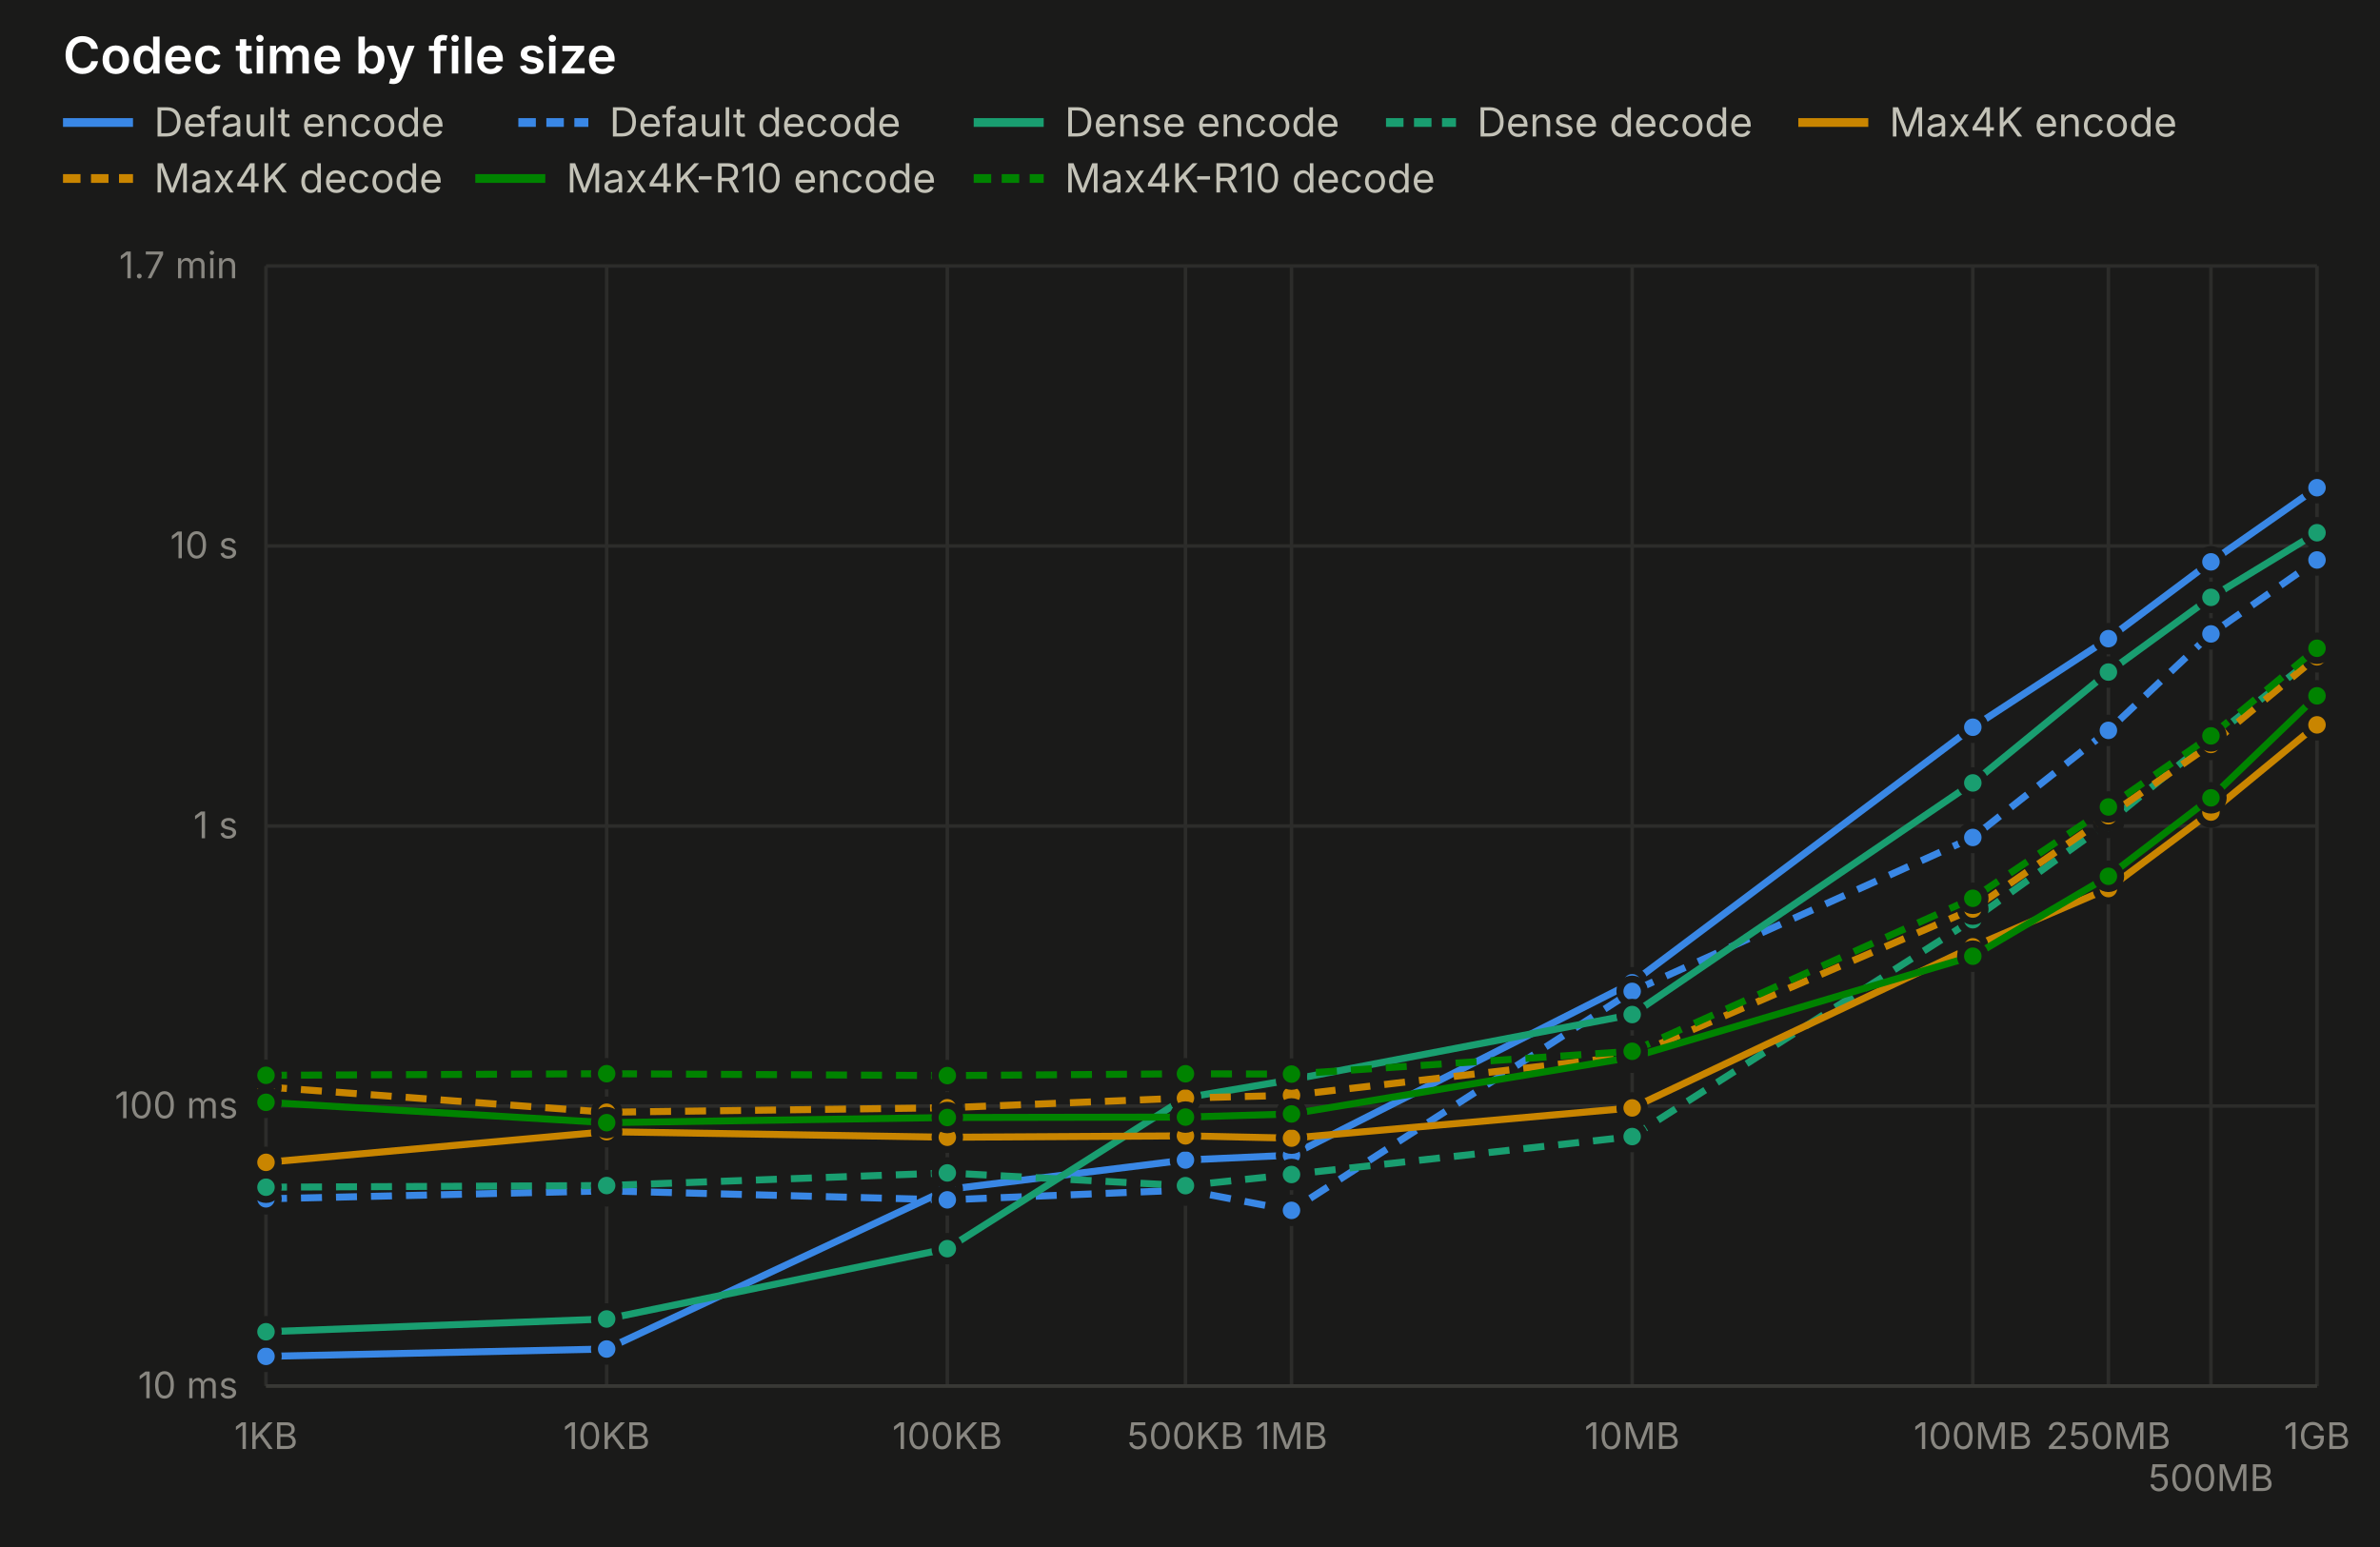
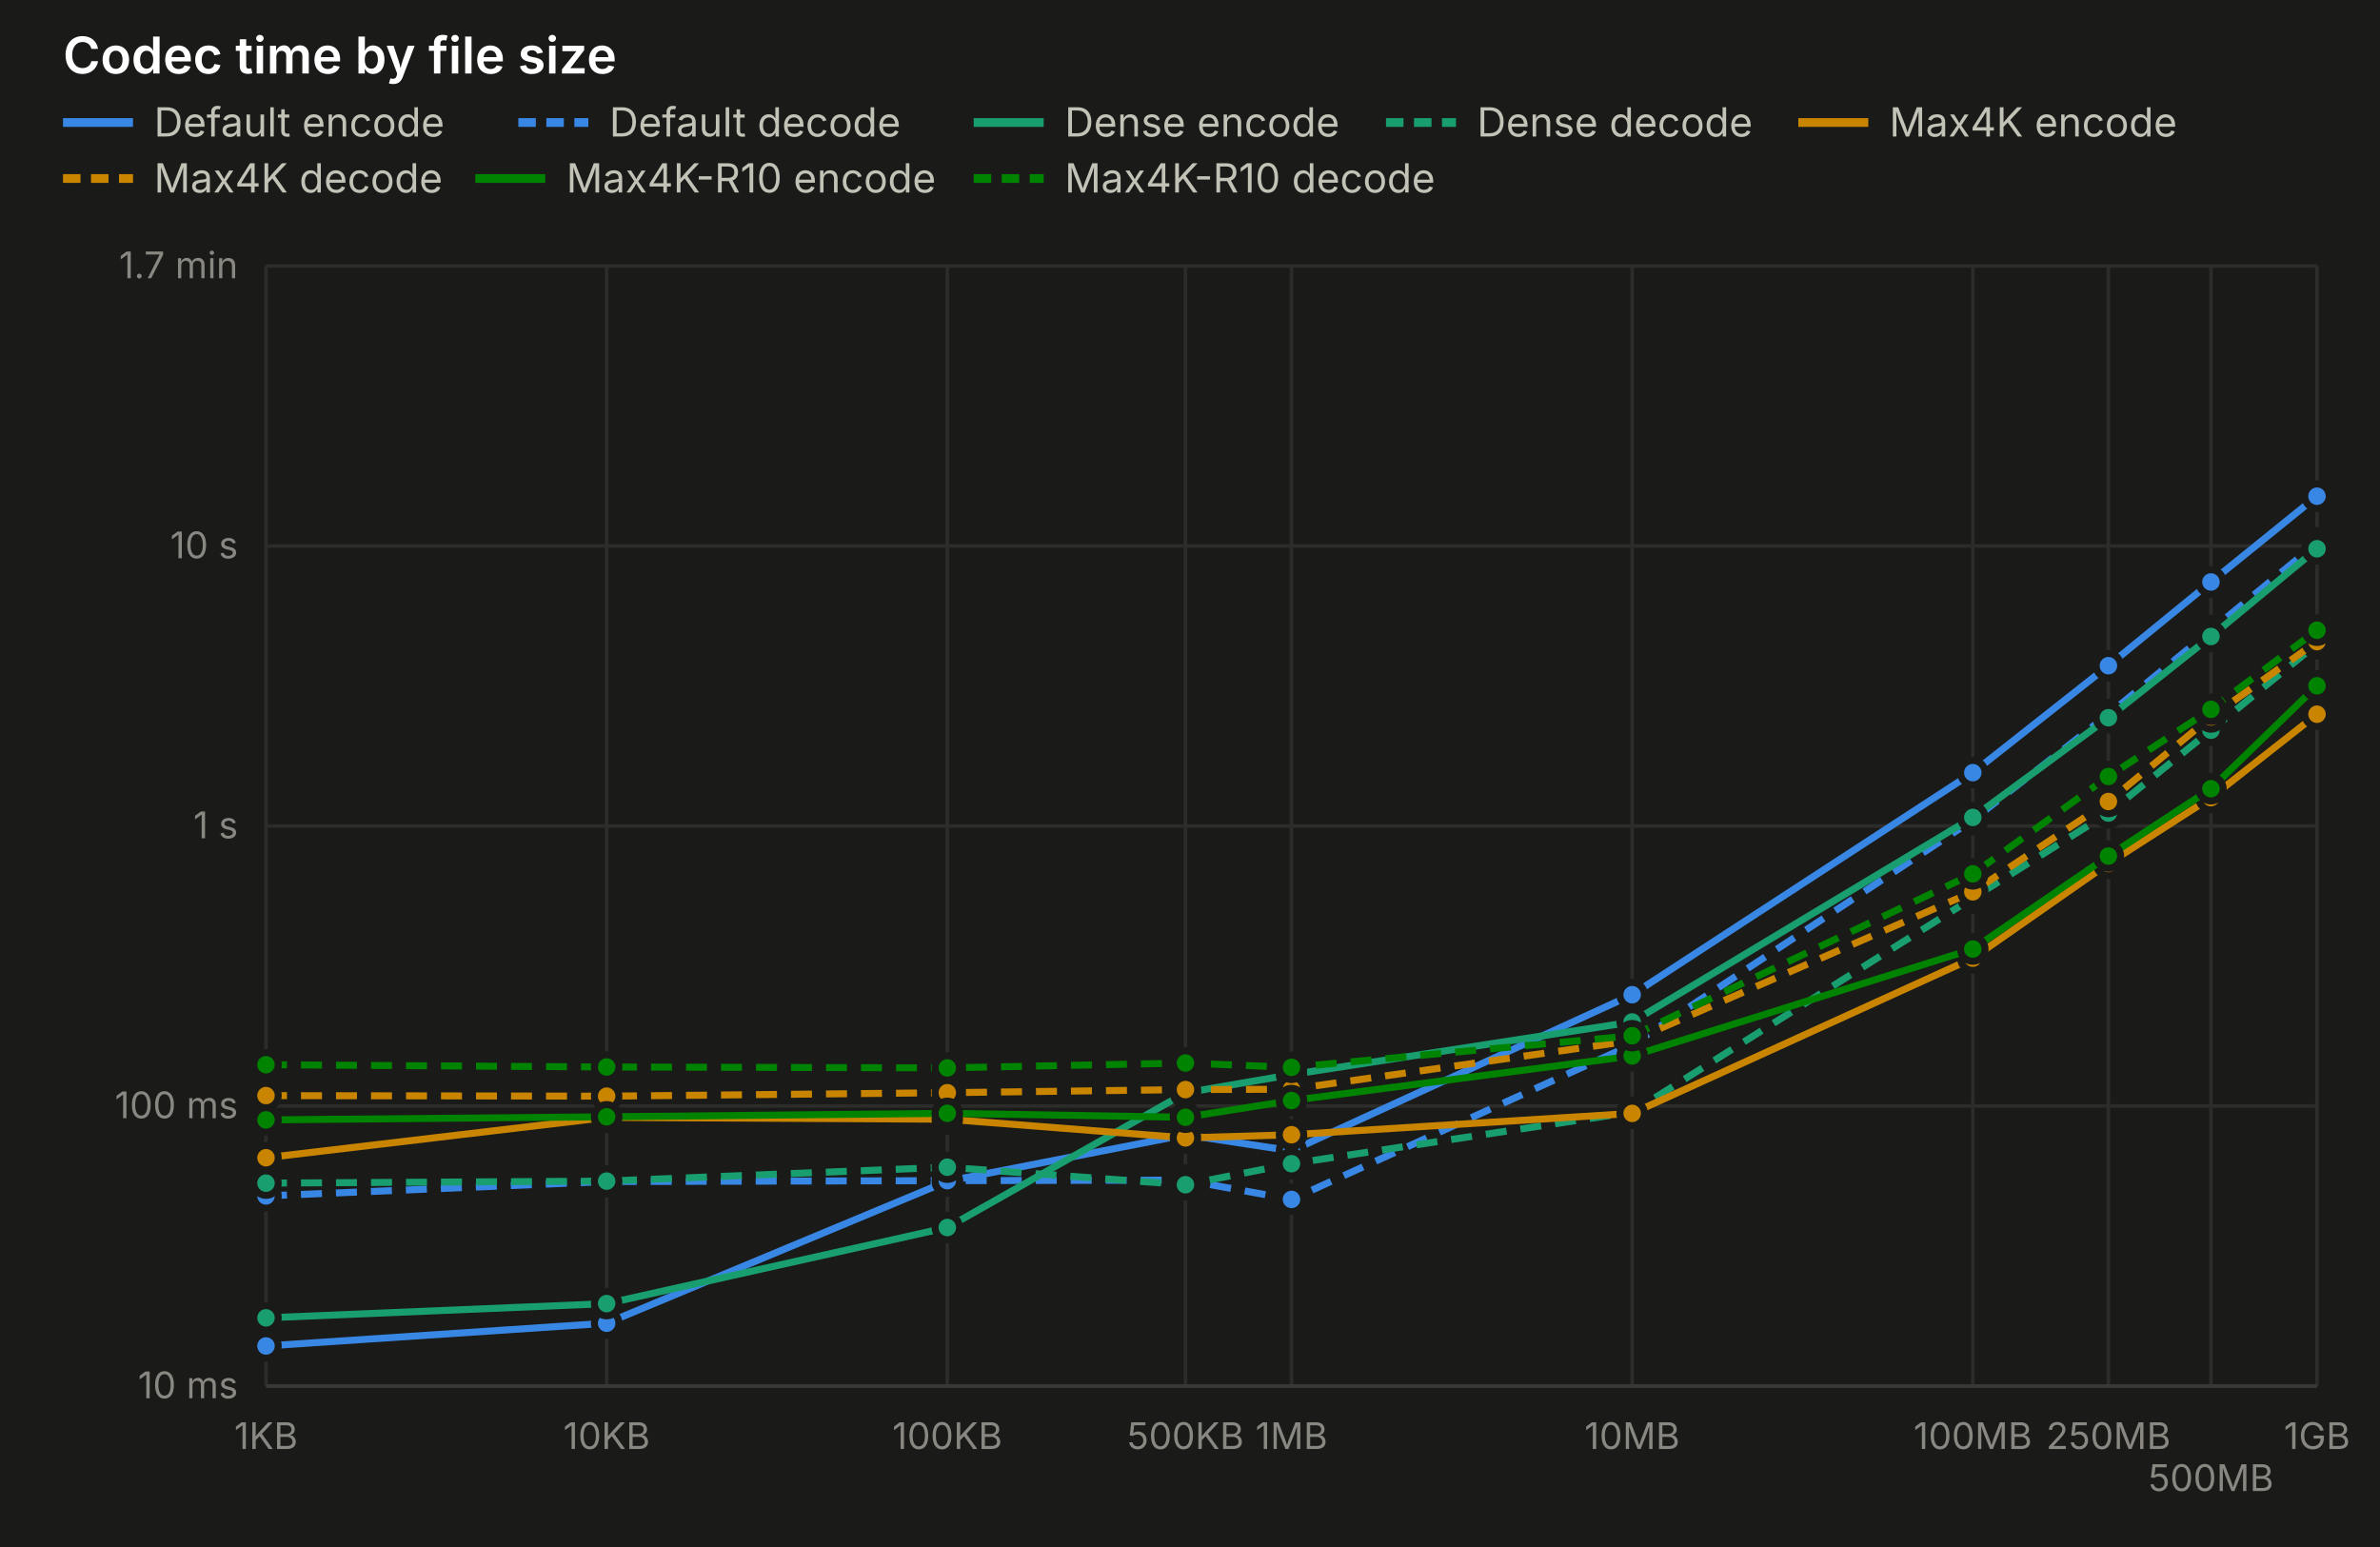
<svg xmlns="http://www.w3.org/2000/svg" viewBox="0 0 680 442" width="680" height="442" role="img" aria-label="Codec time by file size">
  <rect width="680" height="442" fill="#1a1a19" />
  <text x="18" y="21" font-family="system-ui, -apple-system, Segoe UI, sans-serif" font-size="14.5" font-weight="600" fill="#ffffff">Codec time by file size</text>
  <line x1="18" y1="35" x2="38" y2="35" stroke="#3987e5" stroke-width="2.5" />
  <text x="44" y="39" font-family="system-ui, -apple-system, Segoe UI, sans-serif" font-size="11.5" fill="#c3c2b7">Default encode</text>
  <line x1="148.1" y1="35" x2="168.1" y2="35" stroke="#3987e5" stroke-width="2.5" stroke-dasharray="5 3" />
  <text x="174.1" y="39" font-family="system-ui, -apple-system, Segoe UI, sans-serif" font-size="11.5" fill="#c3c2b7">Default decode</text>
  <line x1="278.2" y1="35" x2="298.2" y2="35" stroke="#199e70" stroke-width="2.5" />
  <text x="304.2" y="39" font-family="system-ui, -apple-system, Segoe UI, sans-serif" font-size="11.5" fill="#c3c2b7">Dense encode</text>
  <line x1="396" y1="35" x2="416" y2="35" stroke="#199e70" stroke-width="2.5" stroke-dasharray="5 3" />
  <text x="422" y="39" font-family="system-ui, -apple-system, Segoe UI, sans-serif" font-size="11.5" fill="#c3c2b7">Dense decode</text>
  <line x1="513.8" y1="35" x2="533.8" y2="35" stroke="#c98500" stroke-width="2.5" />
  <text x="539.8" y="39" font-family="system-ui, -apple-system, Segoe UI, sans-serif" font-size="11.5" fill="#c3c2b7">Max4K encode</text>
  <line x1="18" y1="51" x2="38" y2="51" stroke="#c98500" stroke-width="2.5" stroke-dasharray="5 3" />
  <text x="44" y="55" font-family="system-ui, -apple-system, Segoe UI, sans-serif" font-size="11.5" fill="#c3c2b7">Max4K decode</text>
  <line x1="135.8" y1="51" x2="155.8" y2="51" stroke="#008300" stroke-width="2.5" />
  <text x="161.8" y="55" font-family="system-ui, -apple-system, Segoe UI, sans-serif" font-size="11.5" fill="#c3c2b7">Max4K-R10 encode</text>
  <line x1="278.2" y1="51" x2="298.2" y2="51" stroke="#008300" stroke-width="2.5" stroke-dasharray="5 3" />
  <text x="304.2" y="55" font-family="system-ui, -apple-system, Segoe UI, sans-serif" font-size="11.5" fill="#c3c2b7">Max4K-R10 decode</text>
  <g transform="translate(0,62)">
    <line x1="76" y1="334" x2="662" y2="334" stroke="#2c2c2a" stroke-width="1" />
    <text x="68" y="337.5" fill="#898781" font-size="10.5" font-family="system-ui, -apple-system, Segoe UI, sans-serif" text-anchor="end">10 ms</text>
    <line x1="76" y1="254" x2="662" y2="254" stroke="#2c2c2a" stroke-width="1" />
    <text x="68" y="257.5" fill="#898781" font-size="10.5" font-family="system-ui, -apple-system, Segoe UI, sans-serif" text-anchor="end">100 ms</text>
    <line x1="76" y1="174" x2="662" y2="174" stroke="#2c2c2a" stroke-width="1" />
    <text x="68" y="177.5" fill="#898781" font-size="10.5" font-family="system-ui, -apple-system, Segoe UI, sans-serif" text-anchor="end">1 s</text>
    <line x1="76" y1="94" x2="662" y2="94" stroke="#2c2c2a" stroke-width="1" />
    <text x="68" y="97.5" fill="#898781" font-size="10.5" font-family="system-ui, -apple-system, Segoe UI, sans-serif" text-anchor="end">10 s</text>
    <line x1="76" y1="14" x2="662" y2="14" stroke="#2c2c2a" stroke-width="1" />
    <text x="68" y="17.5" fill="#898781" font-size="10.5" font-family="system-ui, -apple-system, Segoe UI, sans-serif" text-anchor="end">1.7 min</text>
    <line x1="76" y1="14" x2="76" y2="334" stroke="#2c2c2a" stroke-width="1" />
    <text x="76" y="352" fill="#898781" font-size="10.5" font-family="system-ui, -apple-system, Segoe UI, sans-serif" text-anchor="middle">1KB</text>
    <line x1="173.33" y1="14" x2="173.33" y2="334" stroke="#2c2c2a" stroke-width="1" />
    <text x="173.33" y="352" fill="#898781" font-size="10.5" font-family="system-ui, -apple-system, Segoe UI, sans-serif" text-anchor="middle">10KB</text>
    <line x1="270.66" y1="14" x2="270.66" y2="334" stroke="#2c2c2a" stroke-width="1" />
    <text x="270.66" y="352" fill="#898781" font-size="10.5" font-family="system-ui, -apple-system, Segoe UI, sans-serif" text-anchor="middle">100KB</text>
    <line x1="338.7" y1="14" x2="338.7" y2="334" stroke="#2c2c2a" stroke-width="1" />
    <text x="338.7" y="352" fill="#898781" font-size="10.5" font-family="system-ui, -apple-system, Segoe UI, sans-serif" text-anchor="middle">500KB</text>
    <line x1="369" y1="14" x2="369" y2="334" stroke="#2c2c2a" stroke-width="1" />
    <text x="369" y="352" fill="#898781" font-size="10.5" font-family="system-ui, -apple-system, Segoe UI, sans-serif" text-anchor="middle">1MB</text>
    <line x1="466.33" y1="14" x2="466.33" y2="334" stroke="#2c2c2a" stroke-width="1" />
    <text x="466.33" y="352" fill="#898781" font-size="10.5" font-family="system-ui, -apple-system, Segoe UI, sans-serif" text-anchor="middle">10MB</text>
    <line x1="563.66" y1="14" x2="563.66" y2="334" stroke="#2c2c2a" stroke-width="1" />
    <text x="563.66" y="352" fill="#898781" font-size="10.5" font-family="system-ui, -apple-system, Segoe UI, sans-serif" text-anchor="middle">100MB</text>
    <line x1="602.4" y1="14" x2="602.4" y2="334" stroke="#2c2c2a" stroke-width="1" />
    <text x="602.4" y="352" fill="#898781" font-size="10.5" font-family="system-ui, -apple-system, Segoe UI, sans-serif" text-anchor="middle">250MB</text>
    <line x1="631.7" y1="14" x2="631.7" y2="334" stroke="#2c2c2a" stroke-width="1" />
    <text x="631.7" y="364" fill="#898781" font-size="10.5" font-family="system-ui, -apple-system, Segoe UI, sans-serif" text-anchor="middle">500MB</text>
    <line x1="662" y1="14" x2="662" y2="334" stroke="#2c2c2a" stroke-width="1" />
    <text x="662" y="352" fill="#898781" font-size="10.5" font-family="system-ui, -apple-system, Segoe UI, sans-serif" text-anchor="middle">1GB</text>
    <line x1="76" y1="334" x2="662" y2="334" stroke="#383835" stroke-width="1" />
-     <polyline points="76,325.53 173.33,323.43 270.66,277.84 338.7,269.43 369,268.06 466.33,218.79 563.66,145.78 602.4,120.47 631.7,98.53 662,77.34" fill="none" stroke="#3987e5" stroke-width="2" />
-     <circle cx="76" cy="325.53" r="3.5" fill="#3987e5" stroke="#1a1a19" stroke-width="2" />
-     <circle cx="173.33" cy="323.43" r="3.5" fill="#3987e5" stroke="#1a1a19" stroke-width="2" />
-     <circle cx="270.66" cy="277.84" r="3.5" fill="#3987e5" stroke="#1a1a19" stroke-width="2" />
-     <circle cx="338.7" cy="269.43" r="3.5" fill="#3987e5" stroke="#1a1a19" stroke-width="2" />
-     <circle cx="369" cy="268.06" r="3.5" fill="#3987e5" stroke="#1a1a19" stroke-width="2" />
-     <circle cx="466.33" cy="218.79" r="3.5" fill="#3987e5" stroke="#1a1a19" stroke-width="2" />
-     <circle cx="563.66" cy="145.78" r="3.5" fill="#3987e5" stroke="#1a1a19" stroke-width="2" />
-     <circle cx="602.4" cy="120.47" r="3.5" fill="#3987e5" stroke="#1a1a19" stroke-width="2" />
-     <circle cx="631.7" cy="98.53" r="3.5" fill="#3987e5" stroke="#1a1a19" stroke-width="2" />
-     <circle cx="662" cy="77.34" r="3.5" fill="#3987e5" stroke="#1a1a19" stroke-width="2" />
-     <polyline points="76,280.52 173.33,278.25 270.66,280.81 338.7,278.03 369,283.82 466.33,221.25 563.66,177.27 602.4,146.68 631.7,119.12 662,97.99" fill="none" stroke="#3987e5" stroke-width="2" stroke-dasharray="6 4" />
-     <circle cx="76" cy="280.52" r="3.5" fill="#3987e5" stroke="#1a1a19" stroke-width="2" />
-     <circle cx="173.33" cy="278.25" r="3.5" fill="#3987e5" stroke="#1a1a19" stroke-width="2" />
-     <circle cx="270.66" cy="280.81" r="3.5" fill="#3987e5" stroke="#1a1a19" stroke-width="2" />
-     <circle cx="338.7" cy="278.03" r="3.5" fill="#3987e5" stroke="#1a1a19" stroke-width="2" />
-     <circle cx="369" cy="283.82" r="3.5" fill="#3987e5" stroke="#1a1a19" stroke-width="2" />
-     <circle cx="466.33" cy="221.25" r="3.5" fill="#3987e5" stroke="#1a1a19" stroke-width="2" />
-     <circle cx="563.66" cy="177.27" r="3.5" fill="#3987e5" stroke="#1a1a19" stroke-width="2" />
-     <circle cx="602.4" cy="146.68" r="3.5" fill="#3987e5" stroke="#1a1a19" stroke-width="2" />
-     <circle cx="631.7" cy="119.12" r="3.5" fill="#3987e5" stroke="#1a1a19" stroke-width="2" />
-     <circle cx="662" cy="97.99" r="3.5" fill="#3987e5" stroke="#1a1a19" stroke-width="2" />
-     <polyline points="76,318.5 173.33,314.85 270.66,294.76 338.7,251.64 369,246.5 466.33,227.87 563.66,161.69 602.4,130.02 631.7,108.67 662,90.21" fill="none" stroke="#199e70" stroke-width="2" />
-     <circle cx="76" cy="318.5" r="3.5" fill="#199e70" stroke="#1a1a19" stroke-width="2" />
-     <circle cx="173.33" cy="314.85" r="3.5" fill="#199e70" stroke="#1a1a19" stroke-width="2" />
-     <circle cx="270.66" cy="294.76" r="3.5" fill="#199e70" stroke="#1a1a19" stroke-width="2" />
-     <circle cx="338.7" cy="251.64" r="3.5" fill="#199e70" stroke="#1a1a19" stroke-width="2" />
-     <circle cx="369" cy="246.5" r="3.5" fill="#199e70" stroke="#1a1a19" stroke-width="2" />
-     <circle cx="466.33" cy="227.87" r="3.5" fill="#199e70" stroke="#1a1a19" stroke-width="2" />
-     <circle cx="563.66" cy="161.69" r="3.5" fill="#199e70" stroke="#1a1a19" stroke-width="2" />
-     <circle cx="602.4" cy="130.02" r="3.5" fill="#199e70" stroke="#1a1a19" stroke-width="2" />
-     <circle cx="631.7" cy="108.67" r="3.5" fill="#199e70" stroke="#1a1a19" stroke-width="2" />
-     <circle cx="662" cy="90.21" r="3.5" fill="#199e70" stroke="#1a1a19" stroke-width="2" />
-     <polyline points="76,277.2 173.33,276.73 270.66,273.12 338.7,276.76 369,273.57 466.33,262.73 563.66,200.78 602.4,172.98 631.7,149.04 662,125.19" fill="none" stroke="#199e70" stroke-width="2" stroke-dasharray="6 4" />
-     <circle cx="76" cy="277.2" r="3.5" fill="#199e70" stroke="#1a1a19" stroke-width="2" />
-     <circle cx="173.33" cy="276.73" r="3.5" fill="#199e70" stroke="#1a1a19" stroke-width="2" />
-     <circle cx="270.66" cy="273.12" r="3.5" fill="#199e70" stroke="#1a1a19" stroke-width="2" />
-     <circle cx="338.7" cy="276.76" r="3.5" fill="#199e70" stroke="#1a1a19" stroke-width="2" />
-     <circle cx="369" cy="273.57" r="3.5" fill="#199e70" stroke="#1a1a19" stroke-width="2" />
-     <circle cx="466.33" cy="262.73" r="3.5" fill="#199e70" stroke="#1a1a19" stroke-width="2" />
-     <circle cx="563.66" cy="200.78" r="3.5" fill="#199e70" stroke="#1a1a19" stroke-width="2" />
-     <circle cx="602.4" cy="172.98" r="3.5" fill="#199e70" stroke="#1a1a19" stroke-width="2" />
-     <circle cx="631.7" cy="149.04" r="3.5" fill="#199e70" stroke="#1a1a19" stroke-width="2" />
-     <circle cx="662" cy="125.19" r="3.5" fill="#199e70" stroke="#1a1a19" stroke-width="2" />
-     <polyline points="76,270.1 173.33,261.34 270.66,262.93 338.7,262.53 369,263.18 466.33,254.55 563.66,208.52 602.4,191.88 631.7,170.02 662,145.1" fill="none" stroke="#c98500" stroke-width="2" />
-     <circle cx="76" cy="270.1" r="3.5" fill="#c98500" stroke="#1a1a19" stroke-width="2" />
-     <circle cx="173.33" cy="261.34" r="3.5" fill="#c98500" stroke="#1a1a19" stroke-width="2" />
-     <circle cx="270.66" cy="262.93" r="3.5" fill="#c98500" stroke="#1a1a19" stroke-width="2" />
-     <circle cx="338.7" cy="262.53" r="3.5" fill="#c98500" stroke="#1a1a19" stroke-width="2" />
-     <circle cx="369" cy="263.18" r="3.5" fill="#c98500" stroke="#1a1a19" stroke-width="2" />
-     <circle cx="466.33" cy="254.55" r="3.5" fill="#c98500" stroke="#1a1a19" stroke-width="2" />
-     <circle cx="563.66" cy="208.52" r="3.5" fill="#c98500" stroke="#1a1a19" stroke-width="2" />
-     <circle cx="602.4" cy="191.88" r="3.5" fill="#c98500" stroke="#1a1a19" stroke-width="2" />
-     <circle cx="631.7" cy="170.02" r="3.5" fill="#c98500" stroke="#1a1a19" stroke-width="2" />
-     <circle cx="662" cy="145.1" r="3.5" fill="#c98500" stroke="#1a1a19" stroke-width="2" />
-     <polyline points="76,248.55 173.33,255.78 270.66,254.5 338.7,251.73 369,250.94 466.33,239.63 563.66,197.73 602.4,171.07 631.7,150.7 662,125.66" fill="none" stroke="#c98500" stroke-width="2" stroke-dasharray="6 4" />
-     <circle cx="76" cy="248.55" r="3.5" fill="#c98500" stroke="#1a1a19" stroke-width="2" />
-     <circle cx="173.33" cy="255.78" r="3.5" fill="#c98500" stroke="#1a1a19" stroke-width="2" />
-     <circle cx="270.66" cy="254.5" r="3.5" fill="#c98500" stroke="#1a1a19" stroke-width="2" />
-     <circle cx="338.7" cy="251.73" r="3.5" fill="#c98500" stroke="#1a1a19" stroke-width="2" />
-     <circle cx="369" cy="250.94" r="3.5" fill="#c98500" stroke="#1a1a19" stroke-width="2" />
-     <circle cx="466.33" cy="239.63" r="3.5" fill="#c98500" stroke="#1a1a19" stroke-width="2" />
-     <circle cx="563.66" cy="197.73" r="3.5" fill="#c98500" stroke="#1a1a19" stroke-width="2" />
-     <circle cx="602.4" cy="171.07" r="3.5" fill="#c98500" stroke="#1a1a19" stroke-width="2" />
-     <circle cx="631.7" cy="150.7" r="3.5" fill="#c98500" stroke="#1a1a19" stroke-width="2" />
-     <circle cx="662" cy="125.66" r="3.5" fill="#c98500" stroke="#1a1a19" stroke-width="2" />
-     <polyline points="76,252.95 173.33,258.76 270.66,257.29 338.7,257.17 369,256.27 466.33,240.06 563.66,211.2 602.4,188.37 631.7,165.95 662,136.81" fill="none" stroke="#008300" stroke-width="2" />
-     <circle cx="76" cy="252.95" r="3.5" fill="#008300" stroke="#1a1a19" stroke-width="2" />
-     <circle cx="173.33" cy="258.76" r="3.5" fill="#008300" stroke="#1a1a19" stroke-width="2" />
-     <circle cx="270.66" cy="257.29" r="3.5" fill="#008300" stroke="#1a1a19" stroke-width="2" />
-     <circle cx="338.7" cy="257.17" r="3.5" fill="#008300" stroke="#1a1a19" stroke-width="2" />
-     <circle cx="369" cy="256.27" r="3.5" fill="#008300" stroke="#1a1a19" stroke-width="2" />
-     <circle cx="466.33" cy="240.06" r="3.5" fill="#008300" stroke="#1a1a19" stroke-width="2" />
-     <circle cx="563.66" cy="211.2" r="3.5" fill="#008300" stroke="#1a1a19" stroke-width="2" />
-     <circle cx="602.4" cy="188.37" r="3.5" fill="#008300" stroke="#1a1a19" stroke-width="2" />
-     <circle cx="631.7" cy="165.95" r="3.5" fill="#008300" stroke="#1a1a19" stroke-width="2" />
-     <circle cx="662" cy="136.81" r="3.5" fill="#008300" stroke="#1a1a19" stroke-width="2" />
-     <polyline points="76,245.23 173.33,244.77 270.66,245.31 338.7,244.79 369,244.88 466.33,238.37 563.66,194.65 602.4,168.56 631.7,148.25 662,123.22" fill="none" stroke="#008300" stroke-width="2" stroke-dasharray="6 4" />
-     <circle cx="76" cy="245.23" r="3.5" fill="#008300" stroke="#1a1a19" stroke-width="2" />
-     <circle cx="173.33" cy="244.77" r="3.5" fill="#008300" stroke="#1a1a19" stroke-width="2" />
-     <circle cx="270.66" cy="245.31" r="3.5" fill="#008300" stroke="#1a1a19" stroke-width="2" />
-     <circle cx="338.7" cy="244.79" r="3.5" fill="#008300" stroke="#1a1a19" stroke-width="2" />
-     <circle cx="369" cy="244.88" r="3.5" fill="#008300" stroke="#1a1a19" stroke-width="2" />
-     <circle cx="466.33" cy="238.37" r="3.5" fill="#008300" stroke="#1a1a19" stroke-width="2" />
-     <circle cx="563.66" cy="194.65" r="3.5" fill="#008300" stroke="#1a1a19" stroke-width="2" />
-     <circle cx="602.4" cy="168.56" r="3.5" fill="#008300" stroke="#1a1a19" stroke-width="2" />
-     <circle cx="631.7" cy="148.25" r="3.5" fill="#008300" stroke="#1a1a19" stroke-width="2" />
-     <circle cx="662" cy="123.22" r="3.5" fill="#008300" stroke="#1a1a19" stroke-width="2" />
+     <polyline points="76,322.56 173.33,316.06 270.66,275.49 338.7,262.21 369,266.81 466.33,222.2 563.66,158.76 602.4,128.2 631.7,104.28 662,79.77" fill="none" stroke="#3987e5" stroke-width="2" />
+     <circle cx="76" cy="322.56" r="3.5" fill="#3987e5" stroke="#1a1a19" stroke-width="2" />
+     <circle cx="173.33" cy="316.06" r="3.5" fill="#3987e5" stroke="#1a1a19" stroke-width="2" />
+     <circle cx="270.66" cy="275.49" r="3.5" fill="#3987e5" stroke="#1a1a19" stroke-width="2" />
+     <circle cx="338.7" cy="262.21" r="3.5" fill="#3987e5" stroke="#1a1a19" stroke-width="2" />
+     <circle cx="369" cy="266.81" r="3.5" fill="#3987e5" stroke="#1a1a19" stroke-width="2" />
+     <circle cx="466.33" cy="222.2" r="3.5" fill="#3987e5" stroke="#1a1a19" stroke-width="2" />
+     <circle cx="563.66" cy="158.76" r="3.5" fill="#3987e5" stroke="#1a1a19" stroke-width="2" />
+     <circle cx="602.4" cy="128.2" r="3.5" fill="#3987e5" stroke="#1a1a19" stroke-width="2" />
+     <circle cx="631.7" cy="104.28" r="3.5" fill="#3987e5" stroke="#1a1a19" stroke-width="2" />
+     <circle cx="662" cy="79.77" r="3.5" fill="#3987e5" stroke="#1a1a19" stroke-width="2" />
+     <polyline points="76,279.69 173.33,275.59 270.66,275.33 338.7,275.18 369,280.69 466.33,236.45 563.66,172.29 602.4,142.08 631.7,118.1 662,93.12" fill="none" stroke="#3987e5" stroke-width="2" stroke-dasharray="6 4" />
+     <circle cx="76" cy="279.69" r="3.5" fill="#3987e5" stroke="#1a1a19" stroke-width="2" />
+     <circle cx="173.33" cy="275.59" r="3.5" fill="#3987e5" stroke="#1a1a19" stroke-width="2" />
+     <circle cx="270.66" cy="275.33" r="3.5" fill="#3987e5" stroke="#1a1a19" stroke-width="2" />
+     <circle cx="338.7" cy="275.18" r="3.5" fill="#3987e5" stroke="#1a1a19" stroke-width="2" />
+     <circle cx="369" cy="280.69" r="3.5" fill="#3987e5" stroke="#1a1a19" stroke-width="2" />
+     <circle cx="466.33" cy="236.45" r="3.5" fill="#3987e5" stroke="#1a1a19" stroke-width="2" />
+     <circle cx="563.66" cy="172.29" r="3.5" fill="#3987e5" stroke="#1a1a19" stroke-width="2" />
+     <circle cx="602.4" cy="142.08" r="3.5" fill="#3987e5" stroke="#1a1a19" stroke-width="2" />
+     <circle cx="631.7" cy="118.1" r="3.5" fill="#3987e5" stroke="#1a1a19" stroke-width="2" />
+     <circle cx="662" cy="93.12" r="3.5" fill="#3987e5" stroke="#1a1a19" stroke-width="2" />
+     <polyline points="76,314.53 173.33,310.46 270.66,288.72 338.7,250.23 369,245.02 466.33,229.99 563.66,171.55 602.4,143.06 631.7,119.85 662,94.79" fill="none" stroke="#199e70" stroke-width="2" />
+     <circle cx="76" cy="314.53" r="3.5" fill="#199e70" stroke="#1a1a19" stroke-width="2" />
+     <circle cx="173.33" cy="310.46" r="3.5" fill="#199e70" stroke="#1a1a19" stroke-width="2" />
+     <circle cx="270.66" cy="288.72" r="3.5" fill="#199e70" stroke="#1a1a19" stroke-width="2" />
+     <circle cx="338.7" cy="250.23" r="3.5" fill="#199e70" stroke="#1a1a19" stroke-width="2" />
+     <circle cx="369" cy="245.02" r="3.5" fill="#199e70" stroke="#1a1a19" stroke-width="2" />
+     <circle cx="466.33" cy="229.99" r="3.5" fill="#199e70" stroke="#1a1a19" stroke-width="2" />
+     <circle cx="563.66" cy="171.55" r="3.5" fill="#199e70" stroke="#1a1a19" stroke-width="2" />
+     <circle cx="602.4" cy="143.06" r="3.5" fill="#199e70" stroke="#1a1a19" stroke-width="2" />
+     <circle cx="631.7" cy="119.85" r="3.5" fill="#199e70" stroke="#1a1a19" stroke-width="2" />
+     <circle cx="662" cy="94.79" r="3.5" fill="#199e70" stroke="#1a1a19" stroke-width="2" />
+     <polyline points="76,276.04 173.33,275.46 270.66,271.49 338.7,276.49 369,270.49 466.33,255.74 563.66,194.56 602.4,170.29 631.7,146.63 662,121.96" fill="none" stroke="#199e70" stroke-width="2" stroke-dasharray="6 4" />
+     <circle cx="76" cy="276.04" r="3.5" fill="#199e70" stroke="#1a1a19" stroke-width="2" />
+     <circle cx="173.33" cy="275.46" r="3.5" fill="#199e70" stroke="#1a1a19" stroke-width="2" />
+     <circle cx="270.66" cy="271.49" r="3.5" fill="#199e70" stroke="#1a1a19" stroke-width="2" />
+     <circle cx="338.7" cy="276.49" r="3.5" fill="#199e70" stroke="#1a1a19" stroke-width="2" />
+     <circle cx="369" cy="270.49" r="3.5" fill="#199e70" stroke="#1a1a19" stroke-width="2" />
+     <circle cx="466.33" cy="255.74" r="3.5" fill="#199e70" stroke="#1a1a19" stroke-width="2" />
+     <circle cx="563.66" cy="194.56" r="3.5" fill="#199e70" stroke="#1a1a19" stroke-width="2" />
+     <circle cx="602.4" cy="170.29" r="3.5" fill="#199e70" stroke="#1a1a19" stroke-width="2" />
+     <circle cx="631.7" cy="146.63" r="3.5" fill="#199e70" stroke="#1a1a19" stroke-width="2" />
+     <circle cx="662" cy="121.96" r="3.5" fill="#199e70" stroke="#1a1a19" stroke-width="2" />
+     <polyline points="76,268.78 173.33,257.26 270.66,257.78 338.7,263.11 369,262.21 466.33,256.11 563.66,211.76 602.4,184.71 631.7,165.9 662,142.06" fill="none" stroke="#c98500" stroke-width="2" />
+     <circle cx="76" cy="268.78" r="3.5" fill="#c98500" stroke="#1a1a19" stroke-width="2" />
+     <circle cx="173.33" cy="257.26" r="3.5" fill="#c98500" stroke="#1a1a19" stroke-width="2" />
+     <circle cx="270.66" cy="257.78" r="3.5" fill="#c98500" stroke="#1a1a19" stroke-width="2" />
+     <circle cx="338.7" cy="263.11" r="3.5" fill="#c98500" stroke="#1a1a19" stroke-width="2" />
+     <circle cx="369" cy="262.21" r="3.5" fill="#c98500" stroke="#1a1a19" stroke-width="2" />
+     <circle cx="466.33" cy="256.11" r="3.5" fill="#c98500" stroke="#1a1a19" stroke-width="2" />
+     <circle cx="563.66" cy="211.76" r="3.5" fill="#c98500" stroke="#1a1a19" stroke-width="2" />
+     <circle cx="602.4" cy="184.71" r="3.5" fill="#c98500" stroke="#1a1a19" stroke-width="2" />
+     <circle cx="631.7" cy="165.9" r="3.5" fill="#c98500" stroke="#1a1a19" stroke-width="2" />
+     <circle cx="662" cy="142.06" r="3.5" fill="#c98500" stroke="#1a1a19" stroke-width="2" />
+     <polyline points="76,251.03 173.33,251.19 270.66,250.2 338.7,249.31 369,249.21 466.33,235.35 563.66,192.81 602.4,167 631.7,142.85 662,121.32" fill="none" stroke="#c98500" stroke-width="2" stroke-dasharray="6 4" />
+     <circle cx="76" cy="251.03" r="3.5" fill="#c98500" stroke="#1a1a19" stroke-width="2" />
+     <circle cx="173.33" cy="251.19" r="3.5" fill="#c98500" stroke="#1a1a19" stroke-width="2" />
+     <circle cx="270.66" cy="250.2" r="3.5" fill="#c98500" stroke="#1a1a19" stroke-width="2" />
+     <circle cx="338.7" cy="249.31" r="3.5" fill="#c98500" stroke="#1a1a19" stroke-width="2" />
+     <circle cx="369" cy="249.21" r="3.5" fill="#c98500" stroke="#1a1a19" stroke-width="2" />
+     <circle cx="466.33" cy="235.35" r="3.5" fill="#c98500" stroke="#1a1a19" stroke-width="2" />
+     <circle cx="563.66" cy="192.81" r="3.5" fill="#c98500" stroke="#1a1a19" stroke-width="2" />
+     <circle cx="602.4" cy="167" r="3.5" fill="#c98500" stroke="#1a1a19" stroke-width="2" />
+     <circle cx="631.7" cy="142.85" r="3.5" fill="#c98500" stroke="#1a1a19" stroke-width="2" />
+     <circle cx="662" cy="121.32" r="3.5" fill="#c98500" stroke="#1a1a19" stroke-width="2" />
+     <polyline points="76,257.97 173.33,257.08 270.66,256.09 338.7,257.22 369,252.44 466.33,239.7 563.66,209.16 602.4,182.59 631.7,163.35 662,133.94" fill="none" stroke="#008300" stroke-width="2" />
+     <circle cx="76" cy="257.97" r="3.5" fill="#008300" stroke="#1a1a19" stroke-width="2" />
+     <circle cx="173.33" cy="257.08" r="3.5" fill="#008300" stroke="#1a1a19" stroke-width="2" />
+     <circle cx="270.66" cy="256.09" r="3.5" fill="#008300" stroke="#1a1a19" stroke-width="2" />
+     <circle cx="338.7" cy="257.22" r="3.5" fill="#008300" stroke="#1a1a19" stroke-width="2" />
+     <circle cx="369" cy="252.44" r="3.5" fill="#008300" stroke="#1a1a19" stroke-width="2" />
+     <circle cx="466.33" cy="239.7" r="3.5" fill="#008300" stroke="#1a1a19" stroke-width="2" />
+     <circle cx="563.66" cy="209.16" r="3.5" fill="#008300" stroke="#1a1a19" stroke-width="2" />
+     <circle cx="602.4" cy="182.59" r="3.5" fill="#008300" stroke="#1a1a19" stroke-width="2" />
+     <circle cx="631.7" cy="163.35" r="3.5" fill="#008300" stroke="#1a1a19" stroke-width="2" />
+     <circle cx="662" cy="133.94" r="3.5" fill="#008300" stroke="#1a1a19" stroke-width="2" />
+     <polyline points="76,242.21 173.33,242.85 270.66,243.11 338.7,241.72 369,242.96 466.33,233.92 563.66,187.68 602.4,159.85 631.7,140.67 662,118.07" fill="none" stroke="#008300" stroke-width="2" stroke-dasharray="6 4" />
+     <circle cx="76" cy="242.21" r="3.5" fill="#008300" stroke="#1a1a19" stroke-width="2" />
+     <circle cx="173.33" cy="242.85" r="3.5" fill="#008300" stroke="#1a1a19" stroke-width="2" />
+     <circle cx="270.66" cy="243.11" r="3.5" fill="#008300" stroke="#1a1a19" stroke-width="2" />
+     <circle cx="338.7" cy="241.72" r="3.5" fill="#008300" stroke="#1a1a19" stroke-width="2" />
+     <circle cx="369" cy="242.96" r="3.5" fill="#008300" stroke="#1a1a19" stroke-width="2" />
+     <circle cx="466.33" cy="233.92" r="3.5" fill="#008300" stroke="#1a1a19" stroke-width="2" />
+     <circle cx="563.66" cy="187.68" r="3.5" fill="#008300" stroke="#1a1a19" stroke-width="2" />
+     <circle cx="602.4" cy="159.85" r="3.5" fill="#008300" stroke="#1a1a19" stroke-width="2" />
+     <circle cx="631.7" cy="140.67" r="3.5" fill="#008300" stroke="#1a1a19" stroke-width="2" />
+     <circle cx="662" cy="118.07" r="3.5" fill="#008300" stroke="#1a1a19" stroke-width="2" />
  </g>
</svg>
